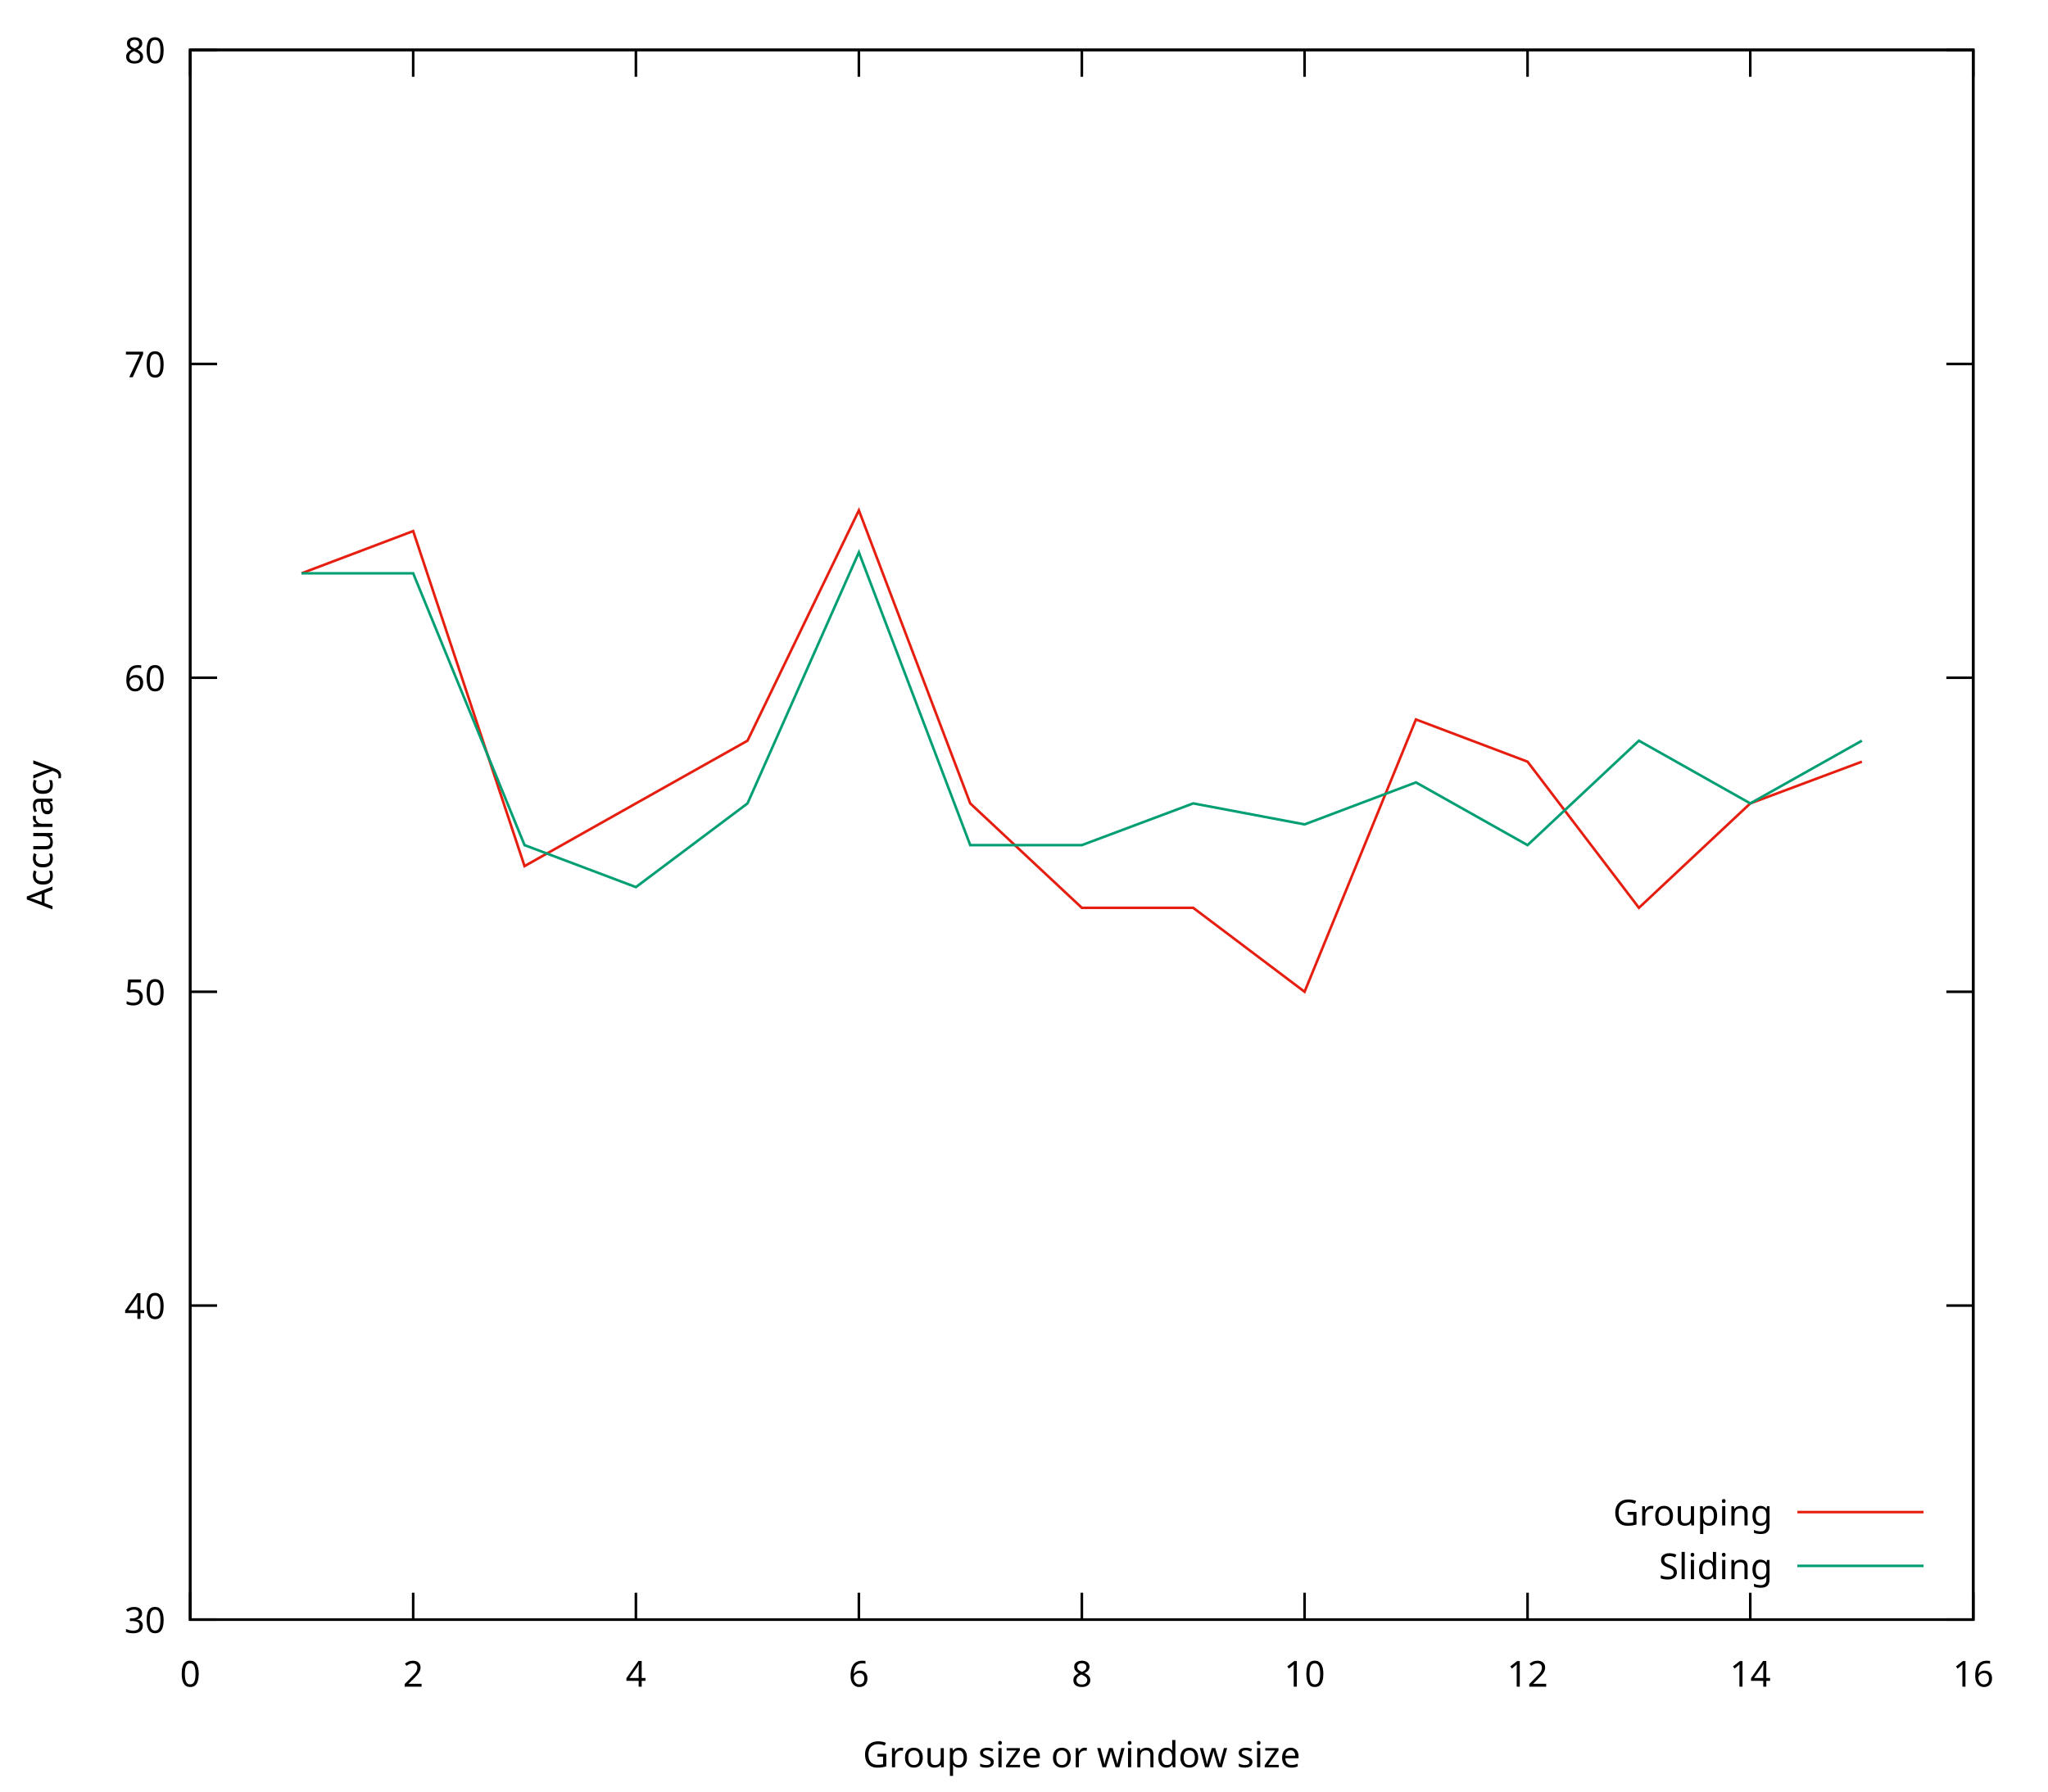
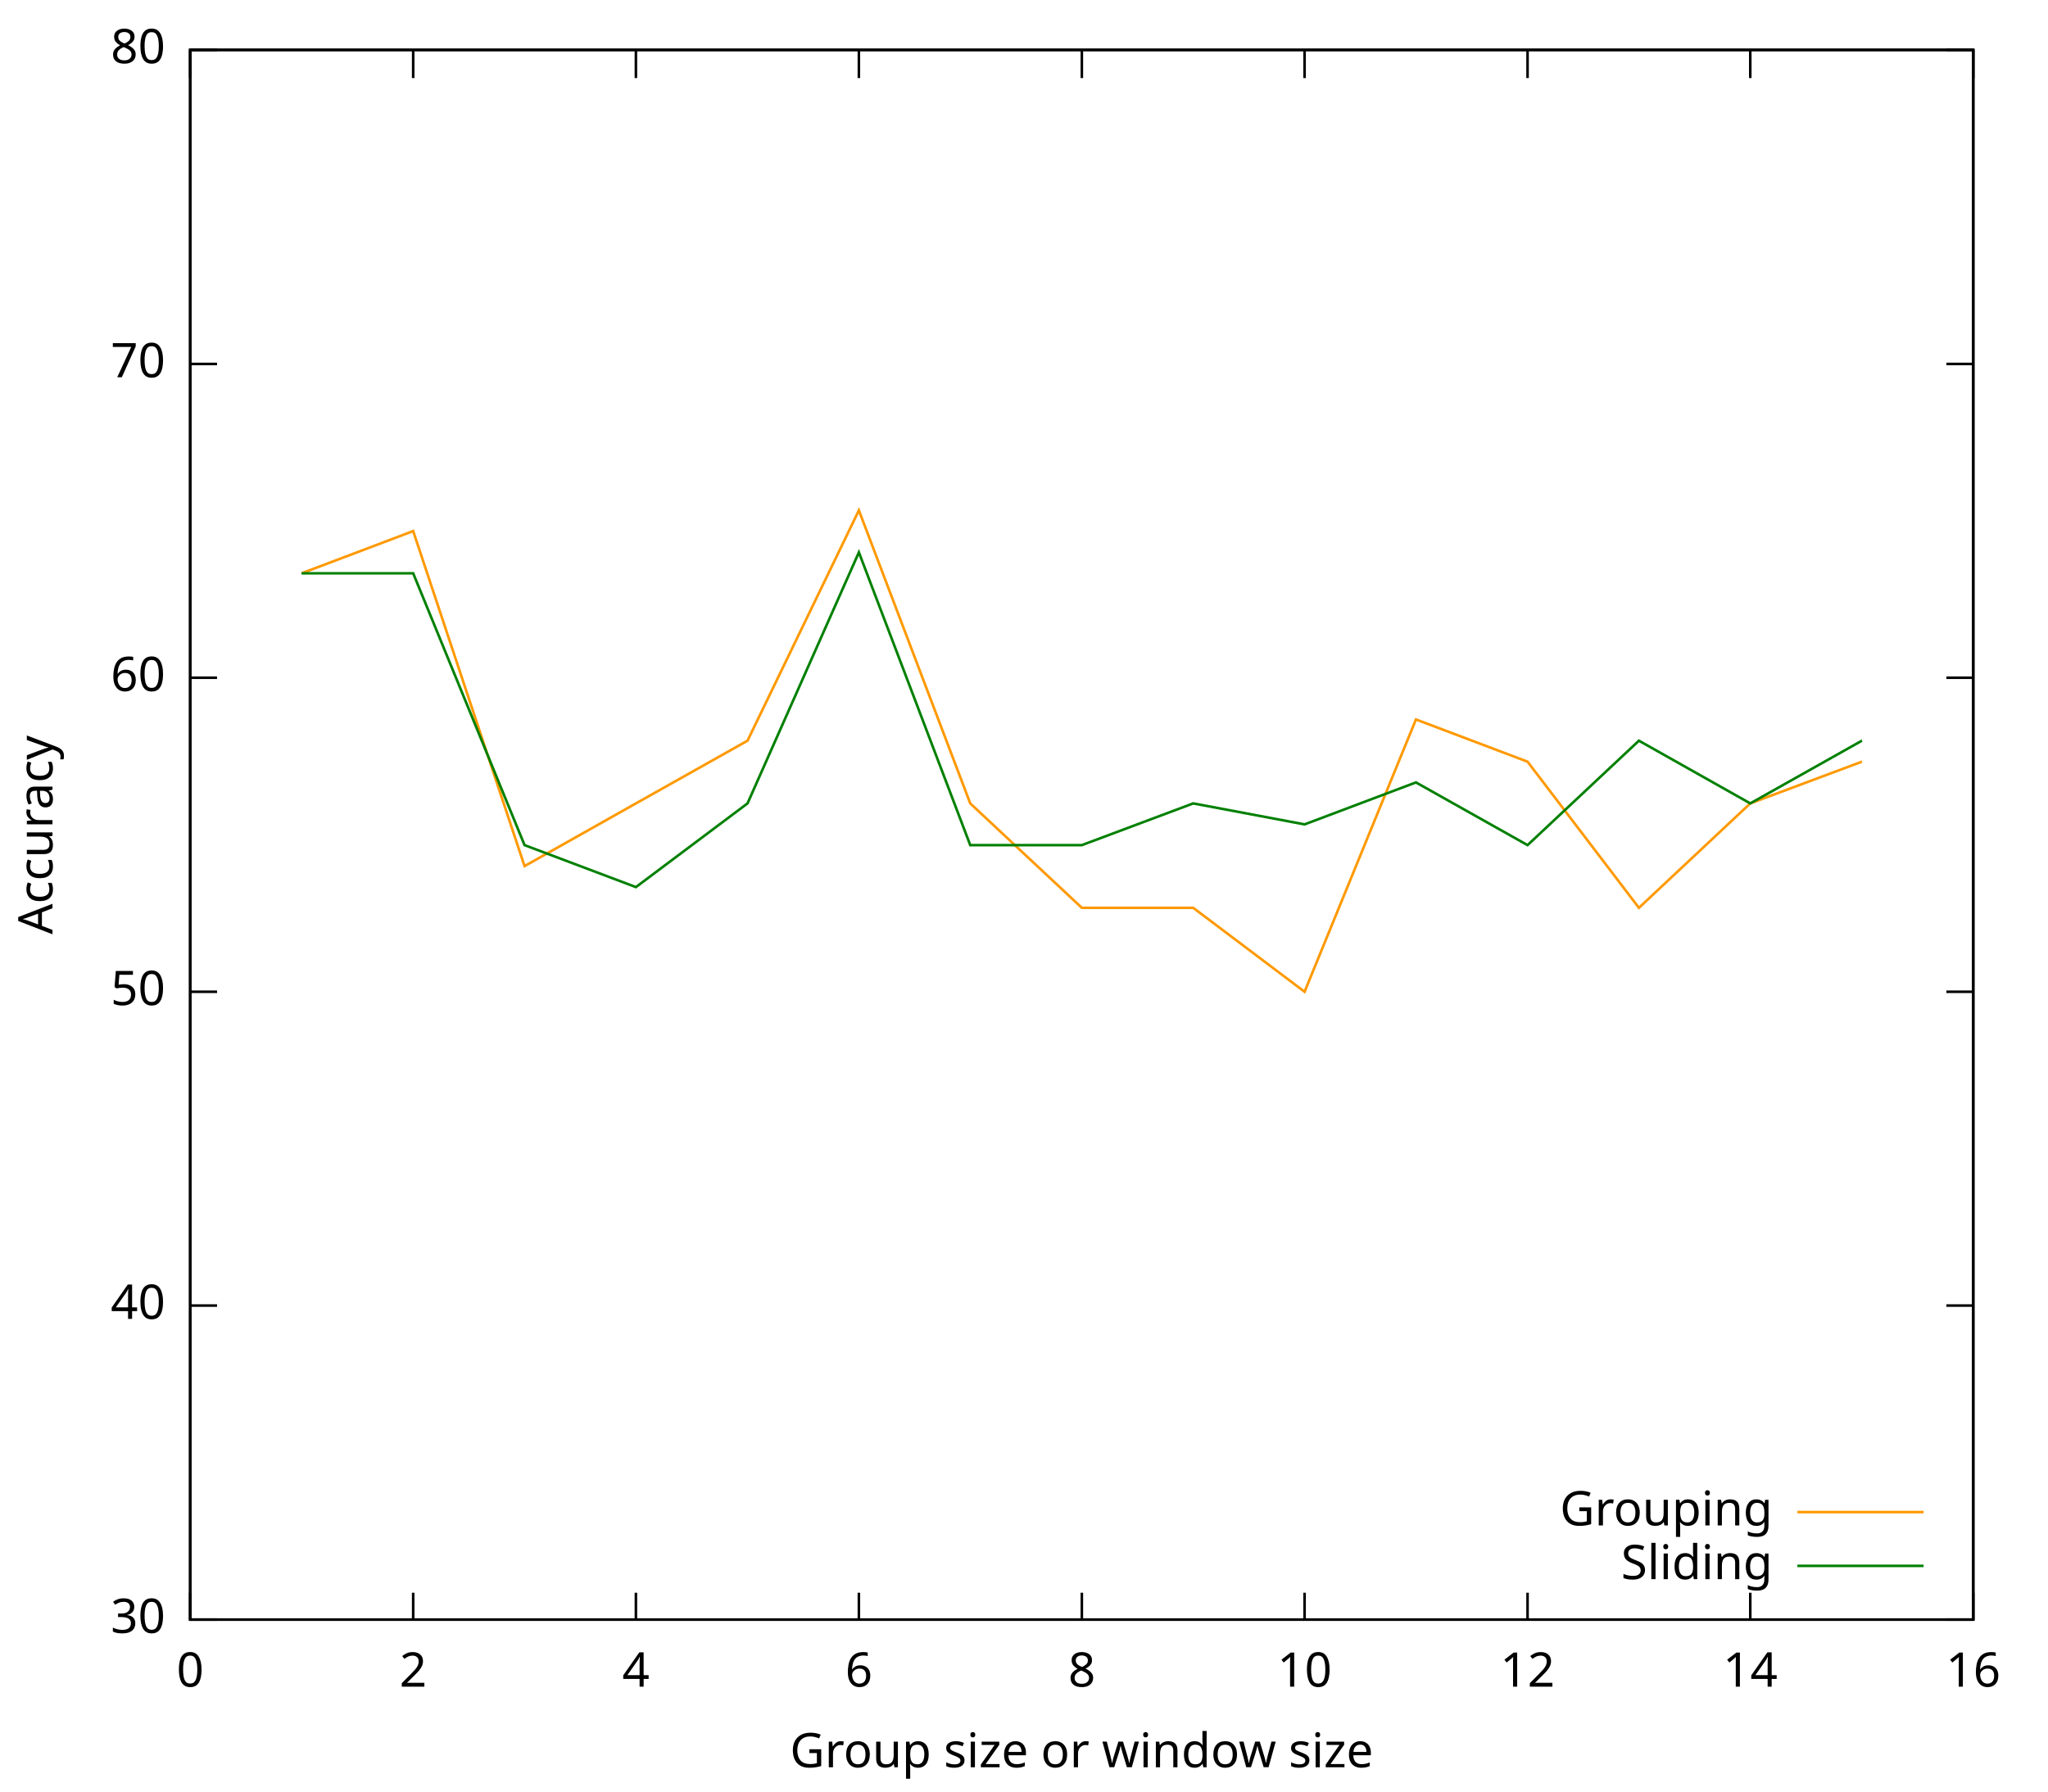
<svg xmlns="http://www.w3.org/2000/svg" xmlns:xlink="http://www.w3.org/1999/xlink" width="800" height="700" viewBox="0 0 800 700">
  <g id="gnuplot_canvas">
    <rect x="0" y="0" width="800" height="700" fill="none" />
    <defs>
      <circle id="gpDot" r="0.5" stroke-width="0.5" />
      <path id="gpPt0" stroke-width="0.190" stroke="currentColor" d="M-1,0 h2 M0,-1 v2" />
      <path id="gpPt1" stroke-width="0.190" stroke="currentColor" d="M-1,-1 L1,1 M1,-1 L-1,1" />
      <path id="gpPt2" stroke-width="0.190" stroke="currentColor" d="M-1,0 L1,0 M0,-1 L0,1 M-1,-1 L1,1 M-1,1 L1,-1" />
      <rect id="gpPt3" stroke-width="0.190" stroke="currentColor" x="-1" y="-1" width="2" height="2" />
      <rect id="gpPt4" stroke-width="0.190" stroke="currentColor" fill="currentColor" x="-1" y="-1" width="2" height="2" />
      <circle id="gpPt5" stroke-width="0.190" stroke="currentColor" cx="0" cy="0" r="1" />
      <use xlink:href="#gpPt5" id="gpPt6" fill="currentColor" stroke="none" />
      <path id="gpPt7" stroke-width="0.190" stroke="currentColor" d="M0,-1.33 L-1.33,0.67 L1.33,0.67 z" />
      <use xlink:href="#gpPt7" id="gpPt8" fill="currentColor" stroke="none" />
      <use xlink:href="#gpPt7" id="gpPt9" stroke="currentColor" transform="rotate(180)" />
      <use xlink:href="#gpPt9" id="gpPt10" fill="currentColor" stroke="none" />
      <use xlink:href="#gpPt3" id="gpPt11" stroke="currentColor" transform="rotate(45)" />
      <use xlink:href="#gpPt11" id="gpPt12" fill="currentColor" stroke="none" />
-       <path id="gpPt13" stroke-width="0.190" stroke="currentColor" d="M0,1.330 L1.265,0.411 L0.782,-1.067 L-0.782,-1.076 L-1.265,0.411 z" />
-       <use xlink:href="#gpPt13" id="gpPt14" fill="currentColor" stroke="none" />
-       <filter id="textbox" filterUnits="objectBoundingBox" x="0" y="0" height="1" width="1">
-         <feFlood flood-color="white" flood-opacity="1" result="bgnd" />
-         <feComposite in="SourceGraphic" in2="bgnd" operator="atop" />
-       </filter>
-       <filter id="greybox" filterUnits="objectBoundingBox" x="0" y="0" height="1" width="1">
-         <feFlood flood-color="lightgrey" flood-opacity="1" result="grey" />
-         <feComposite in="SourceGraphic" in2="grey" operator="atop" />
-       </filter>
    </defs>
-     <g fill="none" color="white" stroke="currentColor" stroke-width="1.00" stroke-linecap="butt" stroke-linejoin="miter">
+     <g style="fill:none; color:white; stroke:currentColor; stroke-width:1.00; stroke-linecap:butt; stroke-linejoin:miter">
</g>
-     <g fill="none" color="black" stroke="currentColor" stroke-width="1.00" stroke-linecap="butt" stroke-linejoin="miter">
-       <path stroke="black" d="M74.3,632.8 L84.8,632.8 M770.8,632.8 L760.3,632.8  " />
-       <g transform="translate(64.6,638.0)" stroke="none" fill="black" font-family="Verdana" font-size="14.00" text-anchor="end">
-         <text>
-           <tspan font-family="Verdana"> 30</tspan>
-         </text>
+     <g style="fill:none; color:black; stroke:currentColor; stroke-width:1.00; stroke-linecap:butt; stroke-linejoin:miter">
+       <path stroke="black" d="M74.3,632.8 L84.8,632.8 M770.8,632.8 L760.3,632.8  h0.01" />
+       <g transform="translate(64.6,638.0)" style="stroke:none; fill:black; font-family:Verdana; font-size:14.00pt; text-anchor:end">
+         <text> 30</text>
+       </g>
+       <path stroke="black" d="M74.3,510.1 L84.8,510.1 M770.8,510.1 L760.3,510.1  h0.01" />
+       <g transform="translate(64.6,515.3)" style="stroke:none; fill:black; font-family:Verdana; font-size:14.00pt; text-anchor:end">
+         <text> 40</text>
+       </g>
+       <path stroke="black" d="M74.3,387.5 L84.8,387.5 M770.8,387.5 L760.3,387.5  h0.01" />
+       <g transform="translate(64.6,392.7)" style="stroke:none; fill:black; font-family:Verdana; font-size:14.00pt; text-anchor:end">
+         <text> 50</text>
+       </g>
+       <path stroke="black" d="M74.3,264.8 L84.8,264.8 M770.8,264.8 L760.3,264.8  h0.01" />
+       <g transform="translate(64.6,270.0)" style="stroke:none; fill:black; font-family:Verdana; font-size:14.00pt; text-anchor:end">
+         <text> 60</text>
+       </g>
+       <path stroke="black" d="M74.3,142.2 L84.8,142.2 M770.8,142.2 L760.3,142.2  h0.01" />
+       <g transform="translate(64.6,147.4)" style="stroke:none; fill:black; font-family:Verdana; font-size:14.00pt; text-anchor:end">
+         <text> 70</text>
+       </g>
+       <path stroke="black" d="M74.3,19.5 L84.8,19.5 M770.8,19.5 L760.3,19.5  h0.01" />
+       <g transform="translate(64.6,24.7)" style="stroke:none; fill:black; font-family:Verdana; font-size:14.00pt; text-anchor:end">
+         <text> 80</text>
+       </g>
+       <path stroke="black" d="M74.3,632.8 L74.3,622.3 M74.3,19.5 L74.3,30.0  h0.01" />
+       <g transform="translate(74.3,659.0)" style="stroke:none; fill:black; font-family:Verdana; font-size:14.00pt; text-anchor:middle">
+         <text> 0</text>
+       </g>
+       <path stroke="black" d="M161.4,632.8 L161.4,622.3 M161.4,19.5 L161.4,30.0  h0.01" />
+       <g transform="translate(161.4,659.0)" style="stroke:none; fill:black; font-family:Verdana; font-size:14.00pt; text-anchor:middle">
+         <text> 2</text>
+       </g>
+       <path stroke="black" d="M248.4,632.8 L248.4,622.3 M248.4,19.5 L248.4,30.0  h0.01" />
+       <g transform="translate(248.4,659.0)" style="stroke:none; fill:black; font-family:Verdana; font-size:14.00pt; text-anchor:middle">
+         <text> 4</text>
+       </g>
+       <path stroke="black" d="M335.5,632.8 L335.5,622.3 M335.5,19.5 L335.5,30.0  h0.01" />
+       <g transform="translate(335.5,659.0)" style="stroke:none; fill:black; font-family:Verdana; font-size:14.00pt; text-anchor:middle">
+         <text> 6</text>
+       </g>
+       <path stroke="black" d="M422.6,632.8 L422.6,622.3 M422.6,19.5 L422.6,30.0  h0.01" />
+       <g transform="translate(422.6,659.0)" style="stroke:none; fill:black; font-family:Verdana; font-size:14.00pt; text-anchor:middle">
+         <text> 8</text>
+       </g>
+       <path stroke="black" d="M509.6,632.8 L509.6,622.3 M509.6,19.5 L509.6,30.0  h0.01" />
+       <g transform="translate(509.6,659.0)" style="stroke:none; fill:black; font-family:Verdana; font-size:14.00pt; text-anchor:middle">
+         <text> 10</text>
+       </g>
+       <path stroke="black" d="M596.7,632.8 L596.7,622.3 M596.7,19.5 L596.7,30.0  h0.01" />
+       <g transform="translate(596.7,659.0)" style="stroke:none; fill:black; font-family:Verdana; font-size:14.00pt; text-anchor:middle">
+         <text> 12</text>
+       </g>
+       <path stroke="black" d="M683.7,632.8 L683.7,622.3 M683.7,19.5 L683.7,30.0  h0.01" />
+       <g transform="translate(683.7,659.0)" style="stroke:none; fill:black; font-family:Verdana; font-size:14.00pt; text-anchor:middle">
+         <text> 14</text>
+       </g>
+       <path stroke="black" d="M770.8,632.8 L770.8,622.3 M770.8,19.5 L770.8,30.0  h0.01" />
+       <g transform="translate(770.8,659.0)" style="stroke:none; fill:black; font-family:Verdana; font-size:14.00pt; text-anchor:middle">
+         <text> 16</text>
+       </g>
+       <path stroke="black" d="M74.3,19.5 L74.3,632.8 L770.8,632.8 L770.8,19.5 L74.3,19.5 Z  h0.01" />
+       <g transform="translate(20.5,326.2) rotate(270)" style="stroke:none; fill:black; font-family:Verdana; font-size:14.00pt; text-anchor:middle">
+         <text>Accuracy</text>
+       </g>
+       <g transform="translate(422.5,690.5)" style="stroke:none; fill:black; font-family:Verdana; font-size:14.00pt; text-anchor:middle">
+         <text>Group size or window size</text>
      </g>
    </g>
-     <g fill="none" color="black" stroke="currentColor" stroke-width="1.00" stroke-linecap="butt" stroke-linejoin="miter">
-       <path stroke="black" d="M74.3,510.1 L84.8,510.1 M770.8,510.1 L760.3,510.1  " />
-       <g transform="translate(64.6,515.3)" stroke="none" fill="black" font-family="Verdana" font-size="14.00" text-anchor="end">
-         <text>
-           <tspan font-family="Verdana"> 40</tspan>
-         </text>
-       </g>
-     </g>
-     <g fill="none" color="black" stroke="currentColor" stroke-width="1.00" stroke-linecap="butt" stroke-linejoin="miter">
-       <path stroke="black" d="M74.3,387.5 L84.8,387.5 M770.8,387.5 L760.3,387.5  " />
-       <g transform="translate(64.6,392.7)" stroke="none" fill="black" font-family="Verdana" font-size="14.00" text-anchor="end">
-         <text>
-           <tspan font-family="Verdana"> 50</tspan>
-         </text>
-       </g>
-     </g>
-     <g fill="none" color="black" stroke="currentColor" stroke-width="1.00" stroke-linecap="butt" stroke-linejoin="miter">
-       <path stroke="black" d="M74.3,264.8 L84.8,264.8 M770.8,264.8 L760.3,264.8  " />
-       <g transform="translate(64.6,270.0)" stroke="none" fill="black" font-family="Verdana" font-size="14.00" text-anchor="end">
-         <text>
-           <tspan font-family="Verdana"> 60</tspan>
-         </text>
-       </g>
-     </g>
-     <g fill="none" color="black" stroke="currentColor" stroke-width="1.00" stroke-linecap="butt" stroke-linejoin="miter">
-       <path stroke="black" d="M74.3,142.2 L84.8,142.2 M770.8,142.2 L760.3,142.2  " />
-       <g transform="translate(64.6,147.4)" stroke="none" fill="black" font-family="Verdana" font-size="14.00" text-anchor="end">
-         <text>
-           <tspan font-family="Verdana"> 70</tspan>
-         </text>
-       </g>
-     </g>
-     <g fill="none" color="black" stroke="currentColor" stroke-width="1.00" stroke-linecap="butt" stroke-linejoin="miter">
-       <path stroke="black" d="M74.3,19.5 L84.8,19.5 M770.8,19.5 L760.3,19.5  " />
-       <g transform="translate(64.6,24.7)" stroke="none" fill="black" font-family="Verdana" font-size="14.00" text-anchor="end">
-         <text>
-           <tspan font-family="Verdana"> 80</tspan>
-         </text>
-       </g>
-     </g>
-     <g fill="none" color="black" stroke="currentColor" stroke-width="1.00" stroke-linecap="butt" stroke-linejoin="miter">
-       <path stroke="black" d="M74.3,632.8 L74.3,622.3 M74.3,19.5 L74.3,30.0  " />
-       <g transform="translate(74.3,659.0)" stroke="none" fill="black" font-family="Verdana" font-size="14.00" text-anchor="middle">
-         <text>
-           <tspan font-family="Verdana"> 0</tspan>
-         </text>
-       </g>
-     </g>
-     <g fill="none" color="black" stroke="currentColor" stroke-width="1.00" stroke-linecap="butt" stroke-linejoin="miter">
-       <path stroke="black" d="M161.4,632.8 L161.4,622.3 M161.4,19.5 L161.4,30.0  " />
-       <g transform="translate(161.4,659.0)" stroke="none" fill="black" font-family="Verdana" font-size="14.00" text-anchor="middle">
-         <text>
-           <tspan font-family="Verdana"> 2</tspan>
-         </text>
-       </g>
-     </g>
-     <g fill="none" color="black" stroke="currentColor" stroke-width="1.00" stroke-linecap="butt" stroke-linejoin="miter">
-       <path stroke="black" d="M248.4,632.8 L248.4,622.3 M248.4,19.5 L248.4,30.0  " />
-       <g transform="translate(248.4,659.0)" stroke="none" fill="black" font-family="Verdana" font-size="14.00" text-anchor="middle">
-         <text>
-           <tspan font-family="Verdana"> 4</tspan>
-         </text>
-       </g>
-     </g>
-     <g fill="none" color="black" stroke="currentColor" stroke-width="1.00" stroke-linecap="butt" stroke-linejoin="miter">
-       <path stroke="black" d="M335.5,632.8 L335.5,622.3 M335.5,19.5 L335.5,30.0  " />
-       <g transform="translate(335.5,659.0)" stroke="none" fill="black" font-family="Verdana" font-size="14.00" text-anchor="middle">
-         <text>
-           <tspan font-family="Verdana"> 6</tspan>
-         </text>
-       </g>
-     </g>
-     <g fill="none" color="black" stroke="currentColor" stroke-width="1.00" stroke-linecap="butt" stroke-linejoin="miter">
-       <path stroke="black" d="M422.6,632.8 L422.6,622.3 M422.6,19.5 L422.6,30.0  " />
-       <g transform="translate(422.6,659.0)" stroke="none" fill="black" font-family="Verdana" font-size="14.00" text-anchor="middle">
-         <text>
-           <tspan font-family="Verdana"> 8</tspan>
-         </text>
-       </g>
-     </g>
-     <g fill="none" color="black" stroke="currentColor" stroke-width="1.00" stroke-linecap="butt" stroke-linejoin="miter">
-       <path stroke="black" d="M509.6,632.8 L509.6,622.3 M509.6,19.5 L509.6,30.0  " />
-       <g transform="translate(509.6,659.0)" stroke="none" fill="black" font-family="Verdana" font-size="14.00" text-anchor="middle">
-         <text>
-           <tspan font-family="Verdana"> 10</tspan>
-         </text>
-       </g>
-     </g>
-     <g fill="none" color="black" stroke="currentColor" stroke-width="1.00" stroke-linecap="butt" stroke-linejoin="miter">
-       <path stroke="black" d="M596.7,632.8 L596.7,622.3 M596.7,19.5 L596.7,30.0  " />
-       <g transform="translate(596.7,659.0)" stroke="none" fill="black" font-family="Verdana" font-size="14.00" text-anchor="middle">
-         <text>
-           <tspan font-family="Verdana"> 12</tspan>
-         </text>
-       </g>
-     </g>
-     <g fill="none" color="black" stroke="currentColor" stroke-width="1.00" stroke-linecap="butt" stroke-linejoin="miter">
-       <path stroke="black" d="M683.7,632.8 L683.7,622.3 M683.7,19.5 L683.7,30.0  " />
-       <g transform="translate(683.7,659.0)" stroke="none" fill="black" font-family="Verdana" font-size="14.00" text-anchor="middle">
-         <text>
-           <tspan font-family="Verdana"> 14</tspan>
-         </text>
-       </g>
-     </g>
-     <g fill="none" color="black" stroke="currentColor" stroke-width="1.00" stroke-linecap="butt" stroke-linejoin="miter">
-       <path stroke="black" d="M770.8,632.8 L770.8,622.3 M770.8,19.5 L770.8,30.0  " />
-       <g transform="translate(770.8,659.0)" stroke="none" fill="black" font-family="Verdana" font-size="14.00" text-anchor="middle">
-         <text>
-           <tspan font-family="Verdana"> 16</tspan>
-         </text>
-       </g>
-     </g>
-     <g fill="none" color="black" stroke="currentColor" stroke-width="1.00" stroke-linecap="butt" stroke-linejoin="miter">
- </g>
-     <g fill="none" color="black" stroke="currentColor" stroke-width="1.00" stroke-linecap="butt" stroke-linejoin="miter">
-       <path stroke="black" d="M74.3,19.5 L74.3,632.8 L770.8,632.8 L770.8,19.5 L74.3,19.5 Z  " />
-     </g>
-     <g fill="none" color="black" stroke="currentColor" stroke-width="1.00" stroke-linecap="butt" stroke-linejoin="miter">
-       <g transform="translate(20.5,326.2) rotate(270)" stroke="none" fill="black" font-family="Verdana" font-size="14.00" text-anchor="middle">
-         <text>
-           <tspan font-family="Verdana">Accuracy</tspan>
-         </text>
-       </g>
-     </g>
-     <g fill="none" color="black" stroke="currentColor" stroke-width="1.00" stroke-linecap="butt" stroke-linejoin="miter">
-       <g transform="translate(422.5,690.5)" stroke="none" fill="black" font-family="Verdana" font-size="14.00" text-anchor="middle">
-         <text>
-           <tspan font-family="Verdana">Group size or window size</tspan>
-         </text>
-       </g>
-     </g>
-     <g fill="none" color="black" stroke="currentColor" stroke-width="1.00" stroke-linecap="butt" stroke-linejoin="miter">
- </g>
    <g id="gnuplot_plot_1">
-       <g fill="none" color="black" stroke="currentColor" stroke-width="1.00" stroke-linecap="butt" stroke-linejoin="miter">
-         <g transform="translate(692.4,596.0)" stroke="none" fill="black" font-family="Verdana" font-size="14.00" text-anchor="end">
-           <text>
-             <tspan font-family="Verdana">Grouping</tspan>
-           </text>
+       <g style="fill:none; color:#FF9900; stroke:currentColor; stroke-width:1.00; stroke-linecap:butt; stroke-linejoin:miter">
+         <g transform="translate(692.4,596.0)" style="stroke:none; fill:black; font-family:Verdana; font-size:14.00pt; text-anchor:end">
+           <text>Grouping</text>
        </g>
-       </g>
-       <g fill="none" color="black" stroke="currentColor" stroke-width="1.00" stroke-linecap="butt" stroke-linejoin="miter">
-         <path stroke="rgb(229,  30,  16)" d="M702.1,590.8 L751.4,590.8 M117.8,224.0 L161.4,207.5 L204.9,338.4 L248.4,313.9 L292.0,289.4 L335.5,199.4   L379.0,313.9 L422.6,354.7 L466.1,354.7 L509.6,387.5 L553.1,281.1 L596.7,297.6 L640.2,354.7 L683.7,313.9   L727.3,297.6  " />
+         <path d="M702.1,590.8 L751.4,590.8 M117.8,224.0 L161.4,207.5 L204.9,338.4 L248.4,313.9 L292.0,289.4 L335.5,199.4    L379.0,313.9 L422.6,354.7 L466.1,354.7 L509.6,387.5 L553.1,281.1 L596.7,297.6 L640.2,354.7 L683.7,313.9    L727.3,297.6  h0.01" />
      </g>
    </g>
    <g id="gnuplot_plot_2">
-       <g fill="none" color="black" stroke="currentColor" stroke-width="1.00" stroke-linecap="butt" stroke-linejoin="miter">
-         <g transform="translate(692.4,617.0)" stroke="none" fill="black" font-family="Verdana" font-size="14.00" text-anchor="end">
-           <text>
-             <tspan font-family="Verdana">Sliding</tspan>
-           </text>
+       <g style="fill:none; color:green; stroke:currentColor; stroke-width:1.00; stroke-linecap:butt; stroke-linejoin:miter">
+         <g transform="translate(692.4,617.0)" style="stroke:none; fill:black; font-family:Verdana; font-size:14.00pt; text-anchor:end">
+           <text>Sliding</text>
        </g>
-       </g>
-       <g fill="none" color="black" stroke="currentColor" stroke-width="1.00" stroke-linecap="butt" stroke-linejoin="miter">
-         <path stroke="rgb(  0, 158, 115)" d="M702.1,611.8 L751.4,611.8 M117.8,224.0 L161.4,224.0 L204.9,330.2 L248.4,346.6 L292.0,313.9 L335.5,215.8   L379.0,330.2 L422.6,330.2 L466.1,313.9 L509.6,322.1 L553.1,305.7 L596.7,330.2 L640.2,289.4 L683.7,313.9   L727.3,289.4  " />
+         <path d="M702.1,611.8 L751.4,611.8 M117.8,224.0 L161.4,224.0 L204.9,330.2 L248.4,346.6 L292.0,313.9 L335.5,215.8    L379.0,330.2 L422.6,330.2 L466.1,313.9 L509.6,322.1 L553.1,305.7 L596.7,330.2 L640.2,289.4 L683.7,313.9    L727.3,289.4  h0.01" />
      </g>
    </g>
-     <g fill="none" color="white" stroke="rgb(  0, 158, 115)" stroke-width="2.00" stroke-linecap="butt" stroke-linejoin="miter">
- </g>
-     <g fill="none" color="black" stroke="currentColor" stroke-width="2.00" stroke-linecap="butt" stroke-linejoin="miter">
- </g>
-     <g fill="none" color="black" stroke="black" stroke-width="1.00" stroke-linecap="butt" stroke-linejoin="miter">
- </g>
-     <g fill="none" color="black" stroke="currentColor" stroke-width="1.00" stroke-linecap="butt" stroke-linejoin="miter">
-       <path stroke="black" d="M74.3,19.5 L74.3,632.8 L770.8,632.8 L770.8,19.5 L74.3,19.5 Z  " />
+     <g style="fill:none; color:black; stroke:currentColor; stroke-width:1.00; stroke-linecap:butt; stroke-linejoin:miter">
+       <path stroke="black" d="M74.3,19.5 L74.3,632.8 L770.8,632.8 L770.8,19.5 L74.3,19.5 Z  h0.01" />
    </g>
-     <g fill="none" color="black" stroke="currentColor" stroke-width="1.00" stroke-linecap="butt" stroke-linejoin="miter">
- </g>
  </g>
</svg>
